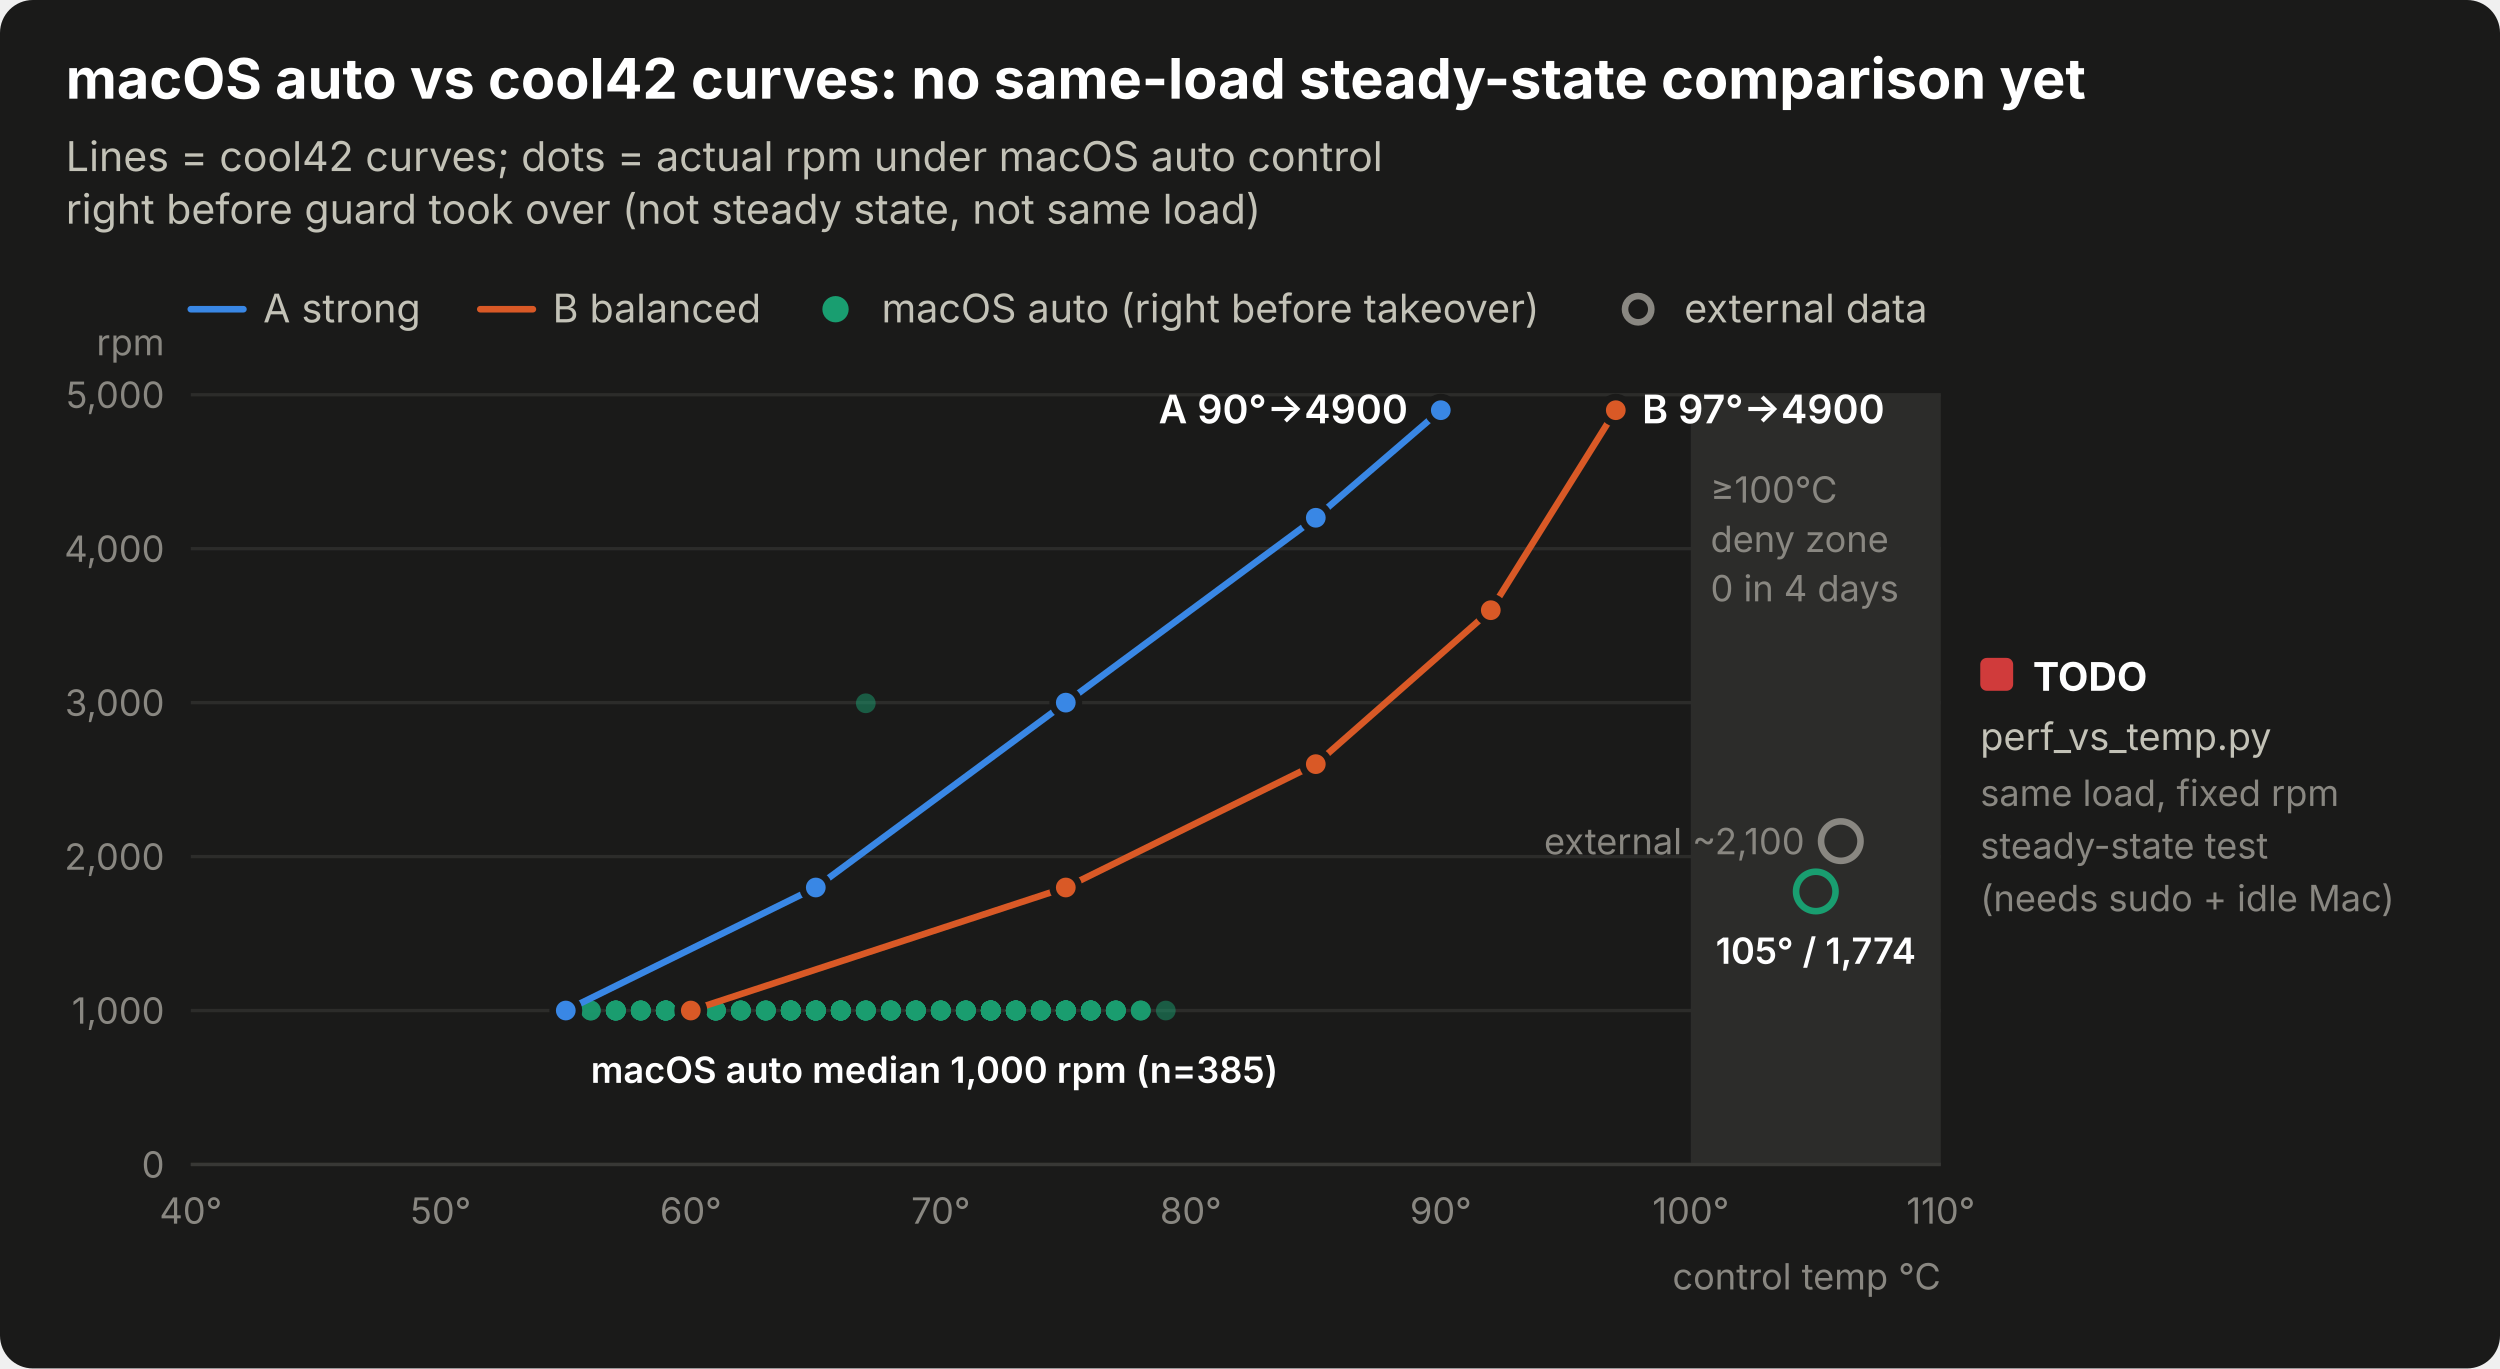
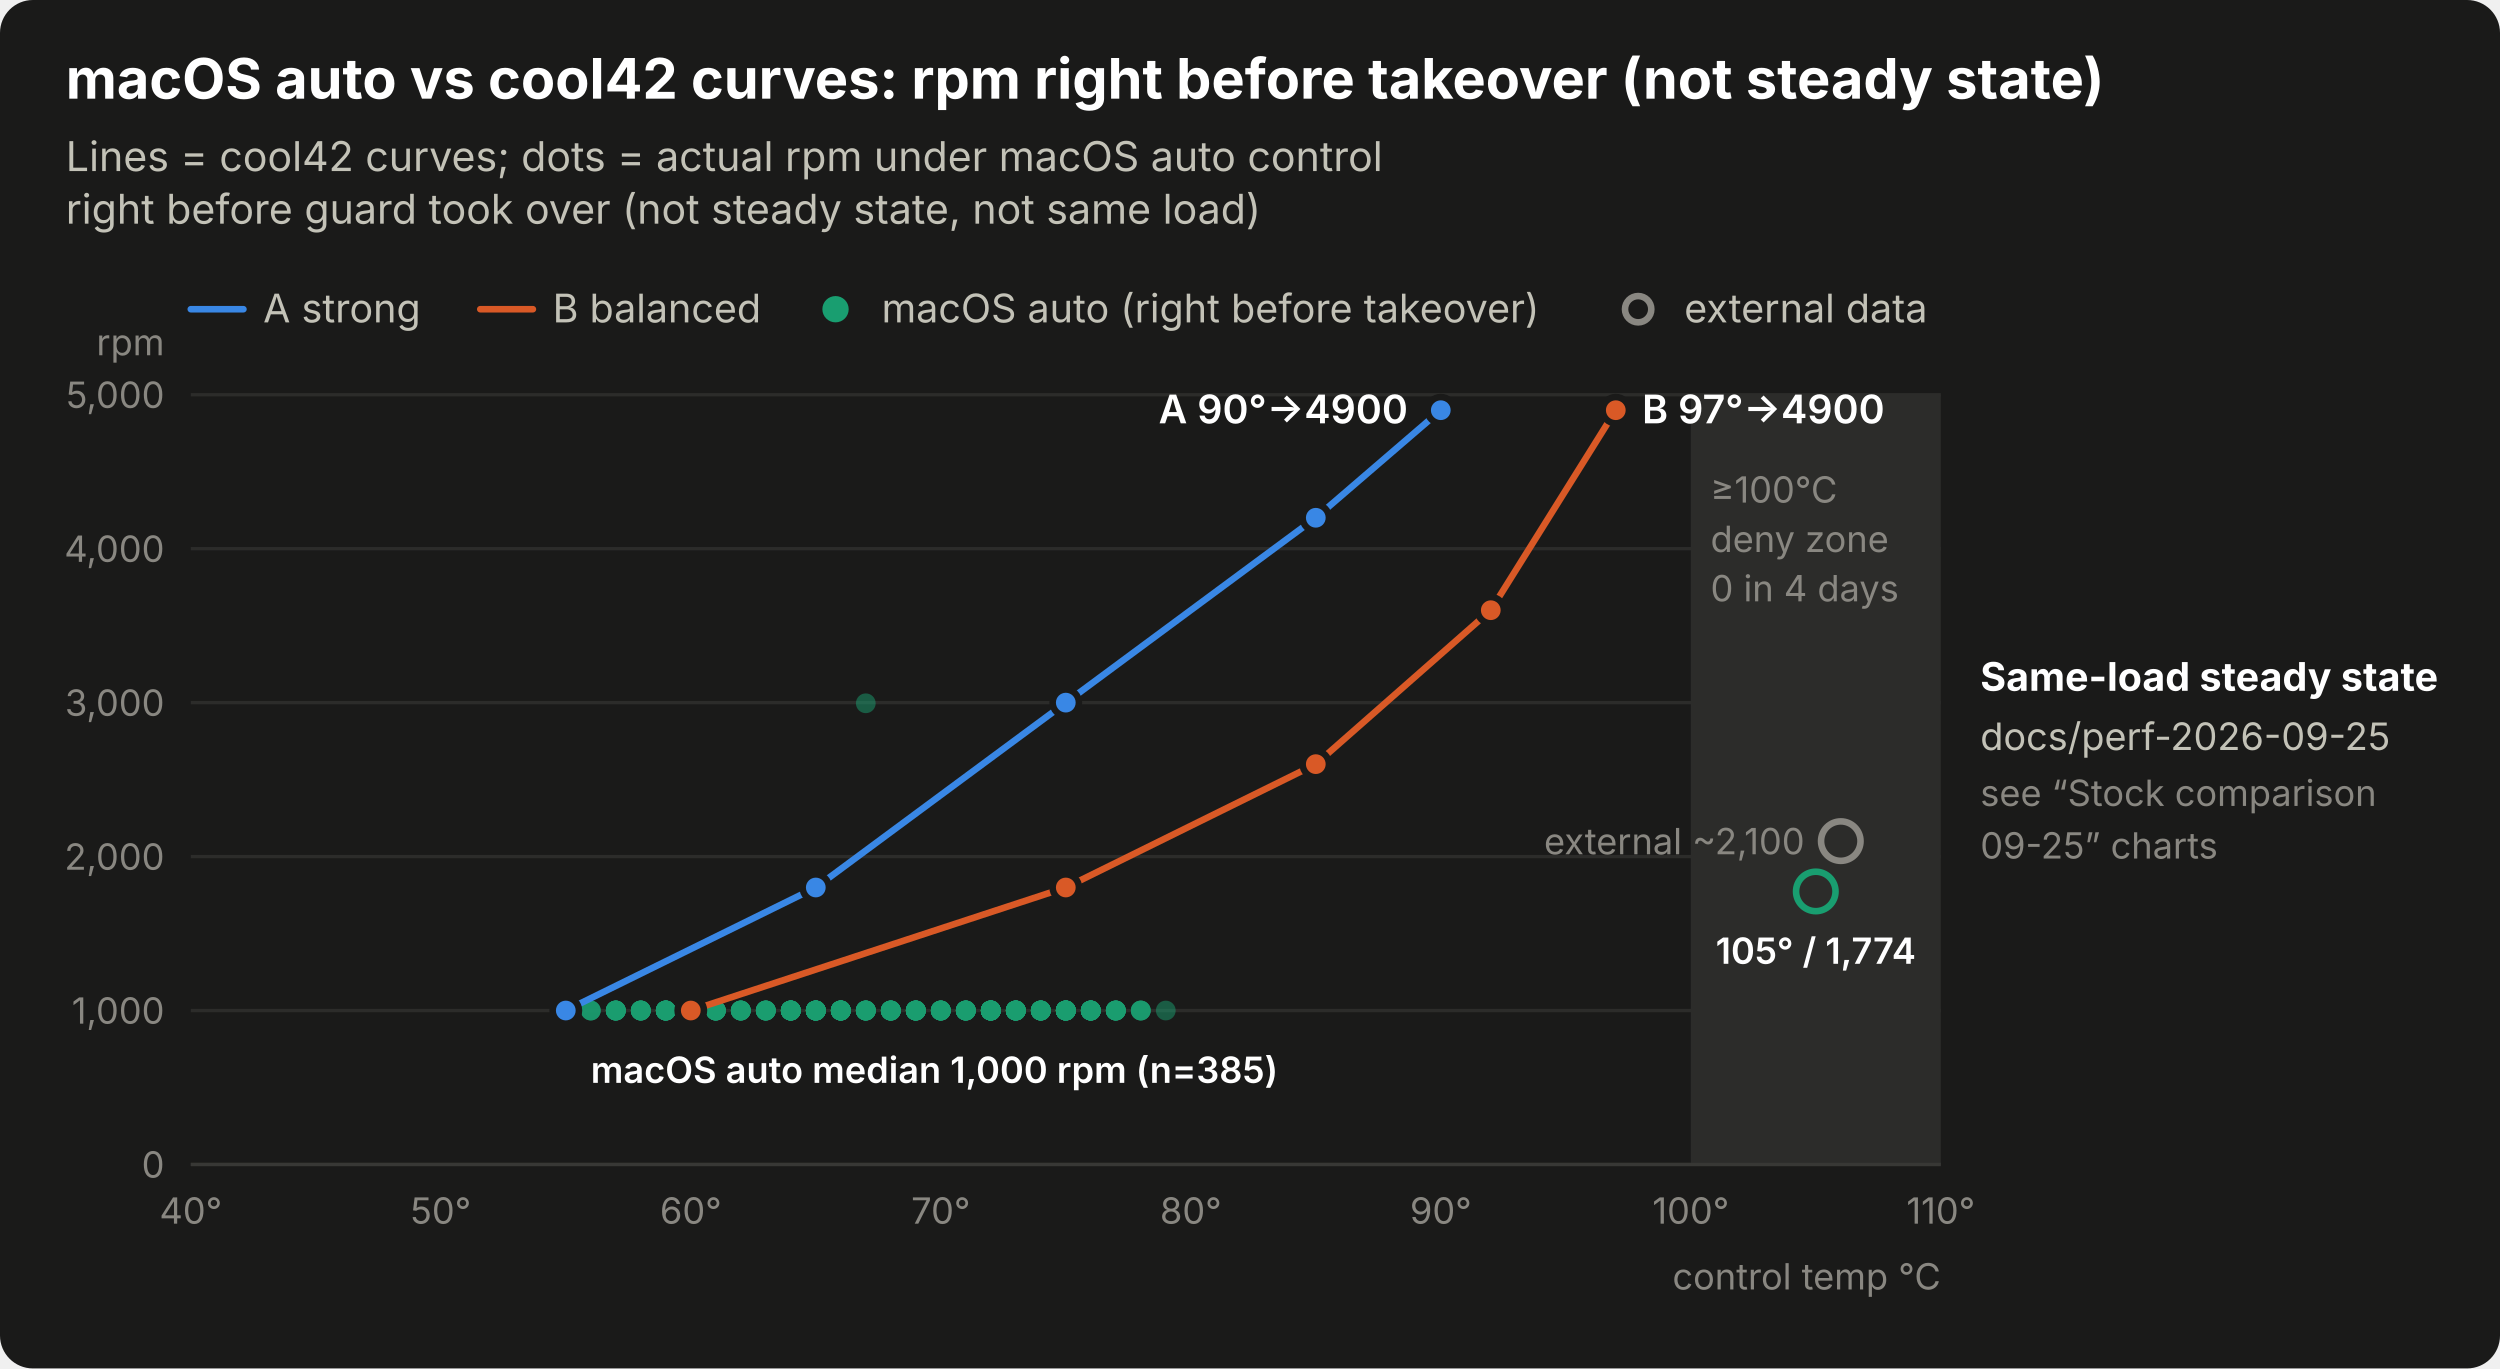
- <svg xmlns="http://www.w3.org/2000/svg" viewBox="0 0 760 416" width="760" height="416" font-family="system-ui,-apple-system,'PingFang TC','Noto Sans TC','Segoe UI',sans-serif" role="img" aria-label="macOS auto vs cool42 curves: no same-load steady-state comparison yet">
+ <svg xmlns="http://www.w3.org/2000/svg" viewBox="0 0 760 416" width="760" height="416" font-family="system-ui,-apple-system,'PingFang TC','Noto Sans TC','Segoe UI',sans-serif" role="img" aria-label="macOS auto vs cool42 curves: rpm right before takeover (not steady state)">
  <rect width="760" height="416" fill="#1a1a19" rx="10" />
-   <text x="20" y="30" fill="#ffffff" font-size="17" font-weight="650">macOS auto vs cool42 curves: no same-load steady-state comparison yet</text>
+   <text x="20" y="30" fill="#ffffff" font-size="17" font-weight="650">macOS auto vs cool42 curves: rpm right before takeover (not steady state)</text>
  <text x="20" y="52" fill="#c3c2b7" font-size="12.5">Lines = cool42 curves; dots = actual rpm under macOS auto control</text>
  <text x="20" y="68" fill="#c3c2b7" font-size="12.5">right before guard took over (not steady state, not same load)</text>
  <line x1="58" x2="74" y1="94" y2="94" stroke="#3987e5" stroke-width="2" stroke-linecap="round" />
  <text x="80" y="98" fill="#c3c2b7" font-size="12">A strong</text>
  <line x1="146.0" x2="162.0" y1="94" y2="94" stroke="#d95926" stroke-width="2" stroke-linecap="round" />
  <text x="168.0" y="98" fill="#c3c2b7" font-size="12">B balanced</text>
  <circle cx="254.0" cy="94" r="4" fill="#199e70" />
  <text x="268.0" y="98" fill="#c3c2b7" font-size="12">macOS auto (right before takeover)</text>
  <circle cx="498.0" cy="94" r="4" fill="none" stroke="#898781" stroke-width="2" />
  <text x="512.0" y="98" fill="#c3c2b7" font-size="12">external data</text>
  <rect x="514.0" y="120.0" width="76.0" height="234.0" fill="#2c2c2a" />
  <line x1="58" x2="590" y1="354.0" y2="354.0" stroke="#2c2c2a" stroke-width="1" />
  <text x="50.0" y="358.0" fill="#898781" font-size="11" text-anchor="end" font-weight="400" font-variant-numeric="tabular-nums">0</text>
  <line x1="58" x2="590" y1="307.2" y2="307.2" stroke="#2c2c2a" stroke-width="1" />
  <text x="50.0" y="311.2" fill="#898781" font-size="11" text-anchor="end" font-weight="400" font-variant-numeric="tabular-nums">1,000</text>
  <line x1="58" x2="590" y1="260.4" y2="260.4" stroke="#2c2c2a" stroke-width="1" />
  <text x="50.0" y="264.4" fill="#898781" font-size="11" text-anchor="end" font-weight="400" font-variant-numeric="tabular-nums">2,000</text>
  <line x1="58" x2="590" y1="213.6" y2="213.6" stroke="#2c2c2a" stroke-width="1" />
  <text x="50.0" y="217.6" fill="#898781" font-size="11" text-anchor="end" font-weight="400" font-variant-numeric="tabular-nums">3,000</text>
  <line x1="58" x2="590" y1="166.8" y2="166.8" stroke="#2c2c2a" stroke-width="1" />
  <text x="50.0" y="170.8" fill="#898781" font-size="11" text-anchor="end" font-weight="400" font-variant-numeric="tabular-nums">4,000</text>
  <line x1="58" x2="590" y1="120.0" y2="120.0" stroke="#2c2c2a" stroke-width="1" />
  <text x="50.0" y="124.0" fill="#898781" font-size="11" text-anchor="end" font-weight="400" font-variant-numeric="tabular-nums">5,000</text>
  <text x="50.0" y="108.0" fill="#898781" font-size="11" text-anchor="end" font-weight="400">rpm</text>
  <line x1="58" x2="590" y1="354.0" y2="354.0" stroke="#383835" stroke-width="1" />
  <text x="58.0" y="372.0" fill="#898781" font-size="11" text-anchor="middle" font-weight="400">40°</text>
  <text x="134.0" y="372.0" fill="#898781" font-size="11" text-anchor="middle" font-weight="400">50°</text>
  <text x="210.0" y="372.0" fill="#898781" font-size="11" text-anchor="middle" font-weight="400">60°</text>
  <text x="286.0" y="372.0" fill="#898781" font-size="11" text-anchor="middle" font-weight="400">70°</text>
  <text x="362.0" y="372.0" fill="#898781" font-size="11" text-anchor="middle" font-weight="400">80°</text>
  <text x="438.0" y="372.0" fill="#898781" font-size="11" text-anchor="middle" font-weight="400">90°</text>
  <text x="514.0" y="372.0" fill="#898781" font-size="11" text-anchor="middle" font-weight="400">100°</text>
  <text x="590.0" y="372.0" fill="#898781" font-size="11" text-anchor="middle" font-weight="400">110°</text>
  <text x="590.0" y="392.0" fill="#898781" font-size="11" text-anchor="end" font-weight="400">control temp °C</text>
  <circle cx="331.6" cy="307.2" r="3" fill="#199e70" opacity="0.5" />
  <circle cx="346.8" cy="307.2" r="3" fill="#199e70" opacity="0.5" />
  <circle cx="179.6" cy="307.2" r="3" fill="#199e70" opacity="0.5" />
  <circle cx="232.8" cy="307.2" r="3" fill="#199e70" opacity="0.5" />
  <circle cx="172.0" cy="307.2" r="3" fill="#199e70" opacity="0.5" />
  <circle cx="248.0" cy="307.2" r="3" fill="#199e70" opacity="0.5" />
  <circle cx="179.6" cy="307.2" r="3" fill="#199e70" opacity="0.5" />
  <circle cx="346.8" cy="307.2" r="3" fill="#199e70" opacity="0.5" />
  <circle cx="248.0" cy="307.2" r="3" fill="#199e70" opacity="0.5" />
  <circle cx="248.0" cy="307.2" r="3" fill="#199e70" opacity="0.5" />
  <circle cx="263.2" cy="213.8" r="3" fill="#199e70" opacity="0.5" />
  <circle cx="210.0" cy="307.2" r="3" fill="#199e70" opacity="0.5" />
  <circle cx="278.4" cy="307.2" r="3" fill="#199e70" opacity="0.5" />
  <circle cx="286.0" cy="307.2" r="3" fill="#199e70" opacity="0.5" />
  <circle cx="240.4" cy="307.2" r="3" fill="#199e70" opacity="0.5" />
  <circle cx="324.0" cy="307.2" r="3" fill="#199e70" opacity="0.5" />
  <circle cx="278.4" cy="307.2" r="3" fill="#199e70" opacity="0.5" />
  <circle cx="316.4" cy="307.2" r="3" fill="#199e70" opacity="0.5" />
  <circle cx="278.4" cy="307.2" r="3" fill="#199e70" opacity="0.5" />
  <circle cx="225.2" cy="307.2" r="3" fill="#199e70" opacity="0.5" />
  <circle cx="324.0" cy="307.2" r="3" fill="#199e70" opacity="0.5" />
  <circle cx="324.0" cy="307.2" r="3" fill="#199e70" opacity="0.5" />
  <circle cx="248.0" cy="307.2" r="3" fill="#199e70" opacity="0.5" />
  <circle cx="210.0" cy="307.2" r="3" fill="#199e70" opacity="0.5" />
  <circle cx="324.0" cy="307.2" r="3" fill="#199e70" opacity="0.5" />
  <circle cx="339.2" cy="307.2" r="3" fill="#199e70" opacity="0.5" />
  <circle cx="301.2" cy="307.2" r="3" fill="#199e70" opacity="0.5" />
  <circle cx="324.0" cy="307.2" r="3" fill="#199e70" opacity="0.5" />
  <circle cx="278.4" cy="307.2" r="3" fill="#199e70" opacity="0.5" />
  <circle cx="301.2" cy="307.2" r="3" fill="#199e70" opacity="0.5" />
  <circle cx="346.8" cy="307.2" r="3" fill="#199e70" opacity="0.5" />
  <circle cx="286.0" cy="307.2" r="3" fill="#199e70" opacity="0.5" />
  <circle cx="248.0" cy="307.2" r="3" fill="#199e70" opacity="0.5" />
  <circle cx="331.6" cy="307.2" r="3" fill="#199e70" opacity="0.5" />
  <circle cx="324.0" cy="307.2" r="3" fill="#199e70" opacity="0.5" />
  <circle cx="194.8" cy="307.2" r="3" fill="#199e70" opacity="0.5" />
  <circle cx="202.4" cy="307.2" r="3" fill="#199e70" opacity="0.5" />
  <circle cx="308.8" cy="307.2" r="3" fill="#199e70" opacity="0.5" />
  <circle cx="308.8" cy="307.2" r="3" fill="#199e70" opacity="0.5" />
  <circle cx="301.2" cy="307.2" r="3" fill="#199e70" opacity="0.5" />
  <circle cx="301.2" cy="307.2" r="3" fill="#199e70" opacity="0.5" />
  <circle cx="202.4" cy="307.2" r="3" fill="#199e70" opacity="0.5" />
  <circle cx="202.4" cy="307.2" r="3" fill="#199e70" opacity="0.5" />
  <circle cx="301.2" cy="307.2" r="3" fill="#199e70" opacity="0.5" />
  <circle cx="301.2" cy="307.2" r="3" fill="#199e70" opacity="0.5" />
  <circle cx="308.8" cy="307.2" r="3" fill="#199e70" opacity="0.5" />
  <circle cx="301.2" cy="307.2" r="3" fill="#199e70" opacity="0.5" />
  <circle cx="301.2" cy="307.2" r="3" fill="#199e70" opacity="0.5" />
  <circle cx="225.2" cy="307.2" r="3" fill="#199e70" opacity="0.5" />
  <circle cx="331.6" cy="307.2" r="3" fill="#199e70" opacity="0.5" />
  <circle cx="339.2" cy="307.2" r="3" fill="#199e70" opacity="0.5" />
  <circle cx="202.4" cy="307.2" r="3" fill="#199e70" opacity="0.5" />
  <circle cx="301.2" cy="307.2" r="3" fill="#199e70" opacity="0.5" />
  <circle cx="194.8" cy="307.2" r="3" fill="#199e70" opacity="0.5" />
  <circle cx="248.0" cy="307.2" r="3" fill="#199e70" opacity="0.5" />
  <circle cx="194.8" cy="307.2" r="3" fill="#199e70" opacity="0.5" />
  <circle cx="217.6" cy="307.2" r="3" fill="#199e70" opacity="0.5" />
  <circle cx="308.8" cy="307.2" r="3" fill="#199e70" opacity="0.5" />
  <circle cx="240.4" cy="307.2" r="3" fill="#199e70" opacity="0.5" />
  <circle cx="202.4" cy="307.2" r="3" fill="#199e70" opacity="0.5" />
  <circle cx="270.8" cy="307.2" r="3" fill="#199e70" opacity="0.5" />
  <circle cx="225.2" cy="307.2" r="3" fill="#199e70" opacity="0.5" />
  <circle cx="286.0" cy="307.2" r="3" fill="#199e70" opacity="0.5" />
  <circle cx="316.4" cy="307.2" r="3" fill="#199e70" opacity="0.5" />
  <circle cx="255.6" cy="307.1" r="3" fill="#199e70" opacity="0.5" />
  <circle cx="301.2" cy="307.2" r="3" fill="#199e70" opacity="0.5" />
  <circle cx="270.8" cy="307.2" r="3" fill="#199e70" opacity="0.5" />
  <circle cx="255.6" cy="307.2" r="3" fill="#199e70" opacity="0.5" />
  <circle cx="255.6" cy="307.2" r="3" fill="#199e70" opacity="0.5" />
  <circle cx="324.0" cy="307.2" r="3" fill="#199e70" opacity="0.5" />
  <circle cx="263.2" cy="307.2" r="3" fill="#199e70" opacity="0.5" />
  <circle cx="210.0" cy="307.2" r="3" fill="#199e70" opacity="0.5" />
  <circle cx="316.4" cy="307.2" r="3" fill="#199e70" opacity="0.5" />
  <circle cx="179.6" cy="307.2" r="3" fill="#199e70" opacity="0.5" />
  <circle cx="172.0" cy="307.3" r="3" fill="#199e70" opacity="0.5" />
  <circle cx="202.4" cy="307.2" r="3" fill="#199e70" opacity="0.5" />
  <circle cx="316.4" cy="307.2" r="3" fill="#199e70" opacity="0.5" />
  <circle cx="339.2" cy="307.2" r="3" fill="#199e70" opacity="0.5" />
  <circle cx="255.6" cy="307.2" r="3" fill="#199e70" opacity="0.5" />
  <circle cx="339.2" cy="307.2" r="3" fill="#199e70" opacity="0.5" />
  <circle cx="346.8" cy="307.2" r="3" fill="#199e70" opacity="0.5" />
  <circle cx="232.8" cy="307.2" r="3" fill="#199e70" opacity="0.5" />
  <circle cx="308.8" cy="307.2" r="3" fill="#199e70" opacity="0.5" />
  <circle cx="255.6" cy="307.2" r="3" fill="#199e70" opacity="0.5" />
  <circle cx="270.8" cy="307.2" r="3" fill="#199e70" opacity="0.5" />
  <circle cx="324.0" cy="307.2" r="3" fill="#199e70" opacity="0.5" />
  <circle cx="202.4" cy="307.2" r="3" fill="#199e70" opacity="0.5" />
  <circle cx="331.6" cy="307.2" r="3" fill="#199e70" opacity="0.5" />
  <circle cx="354.4" cy="307.2" r="3" fill="#199e70" opacity="0.5" />
  <circle cx="331.6" cy="307.2" r="3" fill="#199e70" opacity="0.5" />
  <circle cx="324.0" cy="307.2" r="3" fill="#199e70" opacity="0.5" />
  <circle cx="286.0" cy="307.2" r="3" fill="#199e70" opacity="0.5" />
  <circle cx="248.0" cy="307.2" r="3" fill="#199e70" opacity="0.5" />
  <circle cx="324.0" cy="307.2" r="3" fill="#199e70" opacity="0.5" />
  <circle cx="217.6" cy="307.2" r="3" fill="#199e70" opacity="0.5" />
  <circle cx="194.8" cy="307.2" r="3" fill="#199e70" opacity="0.5" />
  <circle cx="187.2" cy="307.2" r="3" fill="#199e70" opacity="0.5" />
  <circle cx="339.2" cy="307.2" r="3" fill="#199e70" opacity="0.5" />
  <circle cx="187.2" cy="307.2" r="3" fill="#199e70" opacity="0.5" />
  <circle cx="286.0" cy="307.2" r="3" fill="#199e70" opacity="0.5" />
  <circle cx="187.2" cy="307.2" r="3" fill="#199e70" opacity="0.5" />
  <circle cx="331.6" cy="307.2" r="3" fill="#199e70" opacity="0.5" />
  <circle cx="301.2" cy="307.2" r="3" fill="#199e70" opacity="0.5" />
  <circle cx="324.0" cy="307.2" r="3" fill="#199e70" opacity="0.5" />
  <circle cx="270.8" cy="307.2" r="3" fill="#199e70" opacity="0.5" />
  <circle cx="225.2" cy="307.2" r="3" fill="#199e70" opacity="0.5" />
  <circle cx="232.8" cy="307.2" r="3" fill="#199e70" opacity="0.5" />
  <circle cx="263.2" cy="307.2" r="3" fill="#199e70" opacity="0.5" />
  <circle cx="232.8" cy="307.2" r="3" fill="#199e70" opacity="0.5" />
  <circle cx="232.8" cy="307.2" r="3" fill="#199e70" opacity="0.5" />
  <circle cx="232.8" cy="307.2" r="3" fill="#199e70" opacity="0.5" />
  <circle cx="240.4" cy="307.2" r="3" fill="#199e70" opacity="0.5" />
  <circle cx="255.6" cy="307.2" r="3" fill="#199e70" opacity="0.5" />
  <circle cx="263.2" cy="307.2" r="3" fill="#199e70" opacity="0.5" />
  <circle cx="248.0" cy="307.2" r="3" fill="#199e70" opacity="0.5" />
  <circle cx="263.2" cy="307.2" r="3" fill="#199e70" opacity="0.5" />
  <circle cx="248.0" cy="307.2" r="3" fill="#199e70" opacity="0.5" />
  <circle cx="248.0" cy="307.2" r="3" fill="#199e70" opacity="0.5" />
  <circle cx="308.8" cy="307.2" r="3" fill="#199e70" opacity="0.5" />
  <circle cx="263.2" cy="307.2" r="3" fill="#199e70" opacity="0.5" />
  <circle cx="240.4" cy="307.2" r="3" fill="#199e70" opacity="0.5" />
  <circle cx="270.8" cy="307.2" r="3" fill="#199e70" opacity="0.5" />
  <circle cx="263.2" cy="307.2" r="3" fill="#199e70" opacity="0.5" />
  <circle cx="255.6" cy="307.2" r="3" fill="#199e70" opacity="0.5" />
  <circle cx="210.0" cy="307.2" r="3" fill="#199e70" opacity="0.5" />
  <circle cx="217.6" cy="307.2" r="3" fill="#199e70" opacity="0.5" />
  <circle cx="248.0" cy="307.2" r="3" fill="#199e70" opacity="0.5" />
  <circle cx="270.8" cy="307.2" r="3" fill="#199e70" opacity="0.5" />
  <circle cx="248.0" cy="307.2" r="3" fill="#199e70" opacity="0.5" />
  <circle cx="217.6" cy="307.2" r="3" fill="#199e70" opacity="0.5" />
  <circle cx="324.0" cy="307.2" r="3" fill="#199e70" opacity="0.5" />
  <circle cx="248.0" cy="307.2" r="3" fill="#199e70" opacity="0.5" />
  <circle cx="324.0" cy="307.2" r="3" fill="#199e70" opacity="0.5" />
  <circle cx="232.8" cy="307.2" r="3" fill="#199e70" opacity="0.5" />
  <circle cx="255.6" cy="307.2" r="3" fill="#199e70" opacity="0.5" />
  <circle cx="240.4" cy="307.2" r="3" fill="#199e70" opacity="0.5" />
  <circle cx="240.4" cy="307.2" r="3" fill="#199e70" opacity="0.5" />
  <circle cx="255.6" cy="307.2" r="3" fill="#199e70" opacity="0.5" />
  <circle cx="248.0" cy="307.2" r="3" fill="#199e70" opacity="0.5" />
  <circle cx="240.4" cy="307.2" r="3" fill="#199e70" opacity="0.5" />
  <circle cx="248.0" cy="307.2" r="3" fill="#199e70" opacity="0.5" />
  <circle cx="286.0" cy="307.2" r="3" fill="#199e70" opacity="0.5" />
  <circle cx="240.4" cy="307.2" r="3" fill="#199e70" opacity="0.5" />
  <circle cx="240.4" cy="307.2" r="3" fill="#199e70" opacity="0.5" />
  <circle cx="240.4" cy="307.2" r="3" fill="#199e70" opacity="0.5" />
  <circle cx="240.4" cy="307.2" r="3" fill="#199e70" opacity="0.5" />
  <circle cx="248.0" cy="307.2" r="3" fill="#199e70" opacity="0.5" />
  <circle cx="232.8" cy="307.2" r="3" fill="#199e70" opacity="0.5" />
  <circle cx="240.4" cy="307.2" r="3" fill="#199e70" opacity="0.5" />
  <circle cx="248.0" cy="307.2" r="3" fill="#199e70" opacity="0.5" />
  <circle cx="240.4" cy="307.2" r="3" fill="#199e70" opacity="0.5" />
  <circle cx="255.6" cy="307.2" r="3" fill="#199e70" opacity="0.5" />
  <circle cx="232.8" cy="307.2" r="3" fill="#199e70" opacity="0.5" />
  <circle cx="240.4" cy="307.2" r="3" fill="#199e70" opacity="0.5" />
  <circle cx="210.0" cy="307.2" r="3" fill="#199e70" opacity="0.5" />
  <circle cx="331.6" cy="307.2" r="3" fill="#199e70" opacity="0.5" />
  <circle cx="346.8" cy="307.2" r="3" fill="#199e70" opacity="0.5" />
  <circle cx="187.2" cy="307.2" r="3" fill="#199e70" opacity="0.5" />
  <circle cx="293.6" cy="307.2" r="3" fill="#199e70" opacity="0.5" />
  <circle cx="263.2" cy="307.2" r="3" fill="#199e70" opacity="0.5" />
  <circle cx="255.6" cy="307.2" r="3" fill="#199e70" opacity="0.5" />
  <circle cx="248.0" cy="307.2" r="3" fill="#199e70" opacity="0.5" />
  <circle cx="240.4" cy="307.2" r="3" fill="#199e70" opacity="0.5" />
  <circle cx="225.2" cy="307.2" r="3" fill="#199e70" opacity="0.5" />
  <circle cx="278.4" cy="307.2" r="3" fill="#199e70" opacity="0.5" />
  <circle cx="210.0" cy="307.2" r="3" fill="#199e70" opacity="0.5" />
  <circle cx="202.4" cy="307.2" r="3" fill="#199e70" opacity="0.5" />
  <circle cx="179.6" cy="307.2" r="3" fill="#199e70" opacity="0.5" />
  <circle cx="172.0" cy="307.2" r="3" fill="#199e70" opacity="0.5" />
  <circle cx="187.2" cy="307.2" r="3" fill="#199e70" opacity="0.5" />
  <circle cx="187.2" cy="307.2" r="3" fill="#199e70" opacity="0.5" />
  <circle cx="210.0" cy="307.2" r="3" fill="#199e70" opacity="0.5" />
  <circle cx="255.6" cy="307.2" r="3" fill="#199e70" opacity="0.5" />
  <circle cx="301.2" cy="307.2" r="3" fill="#199e70" opacity="0.5" />
  <circle cx="278.4" cy="307.2" r="3" fill="#199e70" opacity="0.5" />
  <circle cx="308.8" cy="307.2" r="3" fill="#199e70" opacity="0.5" />
  <circle cx="278.4" cy="307.2" r="3" fill="#199e70" opacity="0.5" />
  <circle cx="331.6" cy="307.2" r="3" fill="#199e70" opacity="0.5" />
  <circle cx="194.8" cy="307.2" r="3" fill="#199e70" opacity="0.5" />
  <circle cx="210.0" cy="307.2" r="3" fill="#199e70" opacity="0.5" />
  <circle cx="324.0" cy="307.2" r="3" fill="#199e70" opacity="0.5" />
  <circle cx="286.0" cy="307.2" r="3" fill="#199e70" opacity="0.5" />
  <circle cx="210.0" cy="307.2" r="3" fill="#199e70" opacity="0.5" />
  <circle cx="270.8" cy="307.2" r="3" fill="#199e70" opacity="0.5" />
  <circle cx="225.2" cy="307.2" r="3" fill="#199e70" opacity="0.5" />
  <circle cx="308.8" cy="307.2" r="3" fill="#199e70" opacity="0.5" />
  <circle cx="202.4" cy="307.2" r="3" fill="#199e70" opacity="0.5" />
  <circle cx="278.4" cy="307.2" r="3" fill="#199e70" opacity="0.5" />
  <circle cx="194.8" cy="307.2" r="3" fill="#199e70" opacity="0.5" />
  <circle cx="286.0" cy="307.2" r="3" fill="#199e70" opacity="0.5" />
  <circle cx="202.4" cy="307.2" r="3" fill="#199e70" opacity="0.5" />
  <circle cx="187.2" cy="307.2" r="3" fill="#199e70" opacity="0.5" />
  <circle cx="225.2" cy="307.2" r="3" fill="#199e70" opacity="0.5" />
  <circle cx="293.6" cy="307.2" r="3" fill="#199e70" opacity="0.5" />
  <circle cx="293.6" cy="307.2" r="3" fill="#199e70" opacity="0.5" />
  <circle cx="293.6" cy="307.2" r="3" fill="#199e70" opacity="0.5" />
  <circle cx="301.2" cy="307.2" r="3" fill="#199e70" opacity="0.5" />
  <circle cx="339.2" cy="307.2" r="3" fill="#199e70" opacity="0.5" />
  <circle cx="293.6" cy="307.2" r="3" fill="#199e70" opacity="0.5" />
  <circle cx="293.6" cy="307.2" r="3" fill="#199e70" opacity="0.5" />
  <circle cx="308.8" cy="307.2" r="3" fill="#199e70" opacity="0.5" />
  <circle cx="301.2" cy="307.2" r="3" fill="#199e70" opacity="0.5" />
  <circle cx="301.2" cy="307.2" r="3" fill="#199e70" opacity="0.5" />
  <circle cx="293.6" cy="307.2" r="3" fill="#199e70" opacity="0.5" />
  <circle cx="301.2" cy="307.2" r="3" fill="#199e70" opacity="0.5" />
  <circle cx="339.2" cy="307.2" r="3" fill="#199e70" opacity="0.5" />
  <circle cx="316.4" cy="307.2" r="3" fill="#199e70" opacity="0.5" />
  <circle cx="293.6" cy="307.2" r="3" fill="#199e70" opacity="0.5" />
  <circle cx="301.2" cy="307.2" r="3" fill="#199e70" opacity="0.5" />
  <circle cx="293.6" cy="307.2" r="3" fill="#199e70" opacity="0.5" />
  <circle cx="301.2" cy="307.2" r="3" fill="#199e70" opacity="0.5" />
  <circle cx="301.2" cy="307.2" r="3" fill="#199e70" opacity="0.5" />
  <circle cx="301.2" cy="307.2" r="3" fill="#199e70" opacity="0.5" />
  <circle cx="301.2" cy="307.2" r="3" fill="#199e70" opacity="0.5" />
  <circle cx="308.8" cy="307.2" r="3" fill="#199e70" opacity="0.5" />
  <circle cx="255.6" cy="307.2" r="3" fill="#199e70" opacity="0.5" />
  <circle cx="202.4" cy="307.2" r="3" fill="#199e70" opacity="0.5" />
  <circle cx="225.2" cy="307.2" r="3" fill="#199e70" opacity="0.5" />
  <circle cx="331.6" cy="307.2" r="3" fill="#199e70" opacity="0.5" />
  <circle cx="331.6" cy="307.2" r="3" fill="#199e70" opacity="0.5" />
  <circle cx="255.6" cy="307.2" r="3" fill="#199e70" opacity="0.5" />
  <circle cx="194.8" cy="307.2" r="3" fill="#199e70" opacity="0.5" />
  <circle cx="339.2" cy="307.2" r="3" fill="#199e70" opacity="0.5" />
  <circle cx="217.6" cy="307.2" r="3" fill="#199e70" opacity="0.5" />
  <circle cx="202.4" cy="307.2" r="3" fill="#199e70" opacity="0.5" />
  <circle cx="202.4" cy="307.2" r="3" fill="#199e70" opacity="0.5" />
  <circle cx="308.8" cy="307.2" r="3" fill="#199e70" opacity="0.5" />
  <circle cx="308.8" cy="307.2" r="3" fill="#199e70" opacity="0.5" />
  <circle cx="308.8" cy="307.2" r="3" fill="#199e70" opacity="0.5" />
  <circle cx="316.4" cy="307.2" r="3" fill="#199e70" opacity="0.5" />
  <circle cx="308.8" cy="307.2" r="3" fill="#199e70" opacity="0.5" />
  <circle cx="316.4" cy="307.2" r="3" fill="#199e70" opacity="0.5" />
  <circle cx="324.0" cy="307.2" r="3" fill="#199e70" opacity="0.5" />
  <circle cx="278.4" cy="307.2" r="3" fill="#199e70" opacity="0.5" />
  <circle cx="301.2" cy="307.2" r="3" fill="#199e70" opacity="0.5" />
  <circle cx="324.0" cy="307.2" r="3" fill="#199e70" opacity="0.5" />
  <circle cx="308.8" cy="307.2" r="3" fill="#199e70" opacity="0.5" />
  <circle cx="308.8" cy="307.2" r="3" fill="#199e70" opacity="0.5" />
  <circle cx="339.2" cy="307.2" r="3" fill="#199e70" opacity="0.5" />
  <circle cx="316.4" cy="307.2" r="3" fill="#199e70" opacity="0.5" />
  <circle cx="316.4" cy="307.2" r="3" fill="#199e70" opacity="0.5" />
  <circle cx="301.2" cy="307.2" r="3" fill="#199e70" opacity="0.5" />
  <circle cx="316.4" cy="307.2" r="3" fill="#199e70" opacity="0.5" />
  <circle cx="316.4" cy="307.2" r="3" fill="#199e70" opacity="0.5" />
  <circle cx="194.8" cy="307.2" r="3" fill="#199e70" opacity="0.5" />
  <circle cx="324.0" cy="307.2" r="3" fill="#199e70" opacity="0.5" />
  <circle cx="217.6" cy="307.2" r="3" fill="#199e70" opacity="0.5" />
  <circle cx="217.6" cy="307.2" r="3" fill="#199e70" opacity="0.5" />
  <circle cx="240.4" cy="307.2" r="3" fill="#199e70" opacity="0.5" />
  <circle cx="187.2" cy="307.2" r="3" fill="#199e70" opacity="0.5" />
  <circle cx="187.2" cy="307.2" r="3" fill="#199e70" opacity="0.5" />
  <circle cx="308.8" cy="307.2" r="3" fill="#199e70" opacity="0.5" />
  <circle cx="263.2" cy="307.2" r="3" fill="#199e70" opacity="0.5" />
  <circle cx="278.4" cy="307.2" r="3" fill="#199e70" opacity="0.5" />
  <circle cx="286.0" cy="307.2" r="3" fill="#199e70" opacity="0.5" />
  <circle cx="331.6" cy="307.2" r="3" fill="#199e70" opacity="0.5" />
  <circle cx="293.6" cy="307.2" r="3" fill="#199e70" opacity="0.5" />
  <circle cx="324.0" cy="307.2" r="3" fill="#199e70" opacity="0.5" />
  <circle cx="225.2" cy="307.2" r="3" fill="#199e70" opacity="0.5" />
  <circle cx="202.4" cy="307.2" r="3" fill="#199e70" opacity="0.5" />
  <circle cx="278.4" cy="307.2" r="3" fill="#199e70" opacity="0.5" />
  <circle cx="278.4" cy="307.2" r="3" fill="#199e70" opacity="0.5" />
  <circle cx="194.8" cy="307.2" r="3" fill="#199e70" opacity="0.5" />
  <circle cx="202.4" cy="307.2" r="3" fill="#199e70" opacity="0.5" />
  <circle cx="248.0" cy="307.2" r="3" fill="#199e70" opacity="0.5" />
  <circle cx="255.6" cy="307.2" r="3" fill="#199e70" opacity="0.5" />
  <circle cx="270.8" cy="307.2" r="3" fill="#199e70" opacity="0.5" />
  <circle cx="331.6" cy="307.2" r="3" fill="#199e70" opacity="0.5" />
  <circle cx="248.0" cy="307.2" r="3" fill="#199e70" opacity="0.5" />
  <circle cx="278.4" cy="307.2" r="3" fill="#199e70" opacity="0.5" />
  <circle cx="210.0" cy="307.2" r="3" fill="#199e70" opacity="0.5" />
  <circle cx="263.2" cy="307.2" r="3" fill="#199e70" opacity="0.5" />
  <circle cx="270.8" cy="307.2" r="3" fill="#199e70" opacity="0.5" />
  <circle cx="316.4" cy="307.2" r="3" fill="#199e70" opacity="0.5" />
  <circle cx="293.6" cy="307.2" r="3" fill="#199e70" opacity="0.5" />
  <circle cx="339.2" cy="307.2" r="3" fill="#199e70" opacity="0.5" />
  <circle cx="255.6" cy="307.2" r="3" fill="#199e70" opacity="0.5" />
  <circle cx="331.6" cy="307.2" r="3" fill="#199e70" opacity="0.5" />
  <circle cx="324.0" cy="307.2" r="3" fill="#199e70" opacity="0.5" />
  <circle cx="194.8" cy="307.2" r="3" fill="#199e70" opacity="0.5" />
  <circle cx="270.8" cy="307.3" r="3" fill="#199e70" opacity="0.5" />
  <circle cx="324.0" cy="307.2" r="3" fill="#199e70" opacity="0.5" />
  <circle cx="270.8" cy="307.2" r="3" fill="#199e70" opacity="0.5" />
  <circle cx="263.2" cy="307.2" r="3" fill="#199e70" opacity="0.5" />
  <circle cx="301.2" cy="307.1" r="3" fill="#199e70" opacity="0.5" />
  <circle cx="263.2" cy="307.2" r="3" fill="#199e70" opacity="0.5" />
  <circle cx="278.4" cy="307.2" r="3" fill="#199e70" opacity="0.5" />
  <circle cx="240.4" cy="307.2" r="3" fill="#199e70" opacity="0.5" />
  <circle cx="270.8" cy="307.2" r="3" fill="#199e70" opacity="0.5" />
  <circle cx="240.4" cy="307.2" r="3" fill="#199e70" opacity="0.5" />
  <circle cx="240.4" cy="307.2" r="3" fill="#199e70" opacity="0.5" />
  <circle cx="263.2" cy="307.2" r="3" fill="#199e70" opacity="0.5" />
  <circle cx="240.4" cy="307.2" r="3" fill="#199e70" opacity="0.5" />
  <circle cx="248.0" cy="307.2" r="3" fill="#199e70" opacity="0.5" />
  <circle cx="263.2" cy="307.2" r="3" fill="#199e70" opacity="0.5" />
  <circle cx="308.8" cy="307.2" r="3" fill="#199e70" opacity="0.5" />
  <circle cx="255.6" cy="307.2" r="3" fill="#199e70" opacity="0.5" />
  <circle cx="217.6" cy="307.2" r="3" fill="#199e70" opacity="0.5" />
  <circle cx="270.8" cy="307.2" r="3" fill="#199e70" opacity="0.5" />
  <circle cx="217.6" cy="307.2" r="3" fill="#199e70" opacity="0.5" />
  <circle cx="301.2" cy="307.2" r="3" fill="#199e70" opacity="0.5" />
  <circle cx="255.6" cy="307.2" r="3" fill="#199e70" opacity="0.5" />
  <circle cx="255.6" cy="307.2" r="3" fill="#199e70" opacity="0.5" />
  <circle cx="210.0" cy="307.2" r="3" fill="#199e70" opacity="0.5" />
  <circle cx="210.0" cy="307.2" r="3" fill="#199e70" opacity="0.5" />
  <circle cx="240.4" cy="307.2" r="3" fill="#199e70" opacity="0.5" />
  <circle cx="270.8" cy="307.2" r="3" fill="#199e70" opacity="0.5" />
  <circle cx="225.2" cy="307.2" r="3" fill="#199e70" opacity="0.5" />
  <circle cx="308.8" cy="307.2" r="3" fill="#199e70" opacity="0.5" />
  <circle cx="240.4" cy="307.2" r="3" fill="#199e70" opacity="0.5" />
  <circle cx="293.6" cy="307.2" r="3" fill="#199e70" opacity="0.5" />
  <circle cx="248.0" cy="307.2" r="3" fill="#199e70" opacity="0.5" />
  <circle cx="270.8" cy="307.2" r="3" fill="#199e70" opacity="0.5" />
  <circle cx="232.8" cy="307.2" r="3" fill="#199e70" opacity="0.5" />
  <circle cx="255.6" cy="307.2" r="3" fill="#199e70" opacity="0.5" />
  <circle cx="187.2" cy="307.2" r="3" fill="#199e70" opacity="0.5" />
  <circle cx="286.0" cy="307.2" r="3" fill="#199e70" opacity="0.5" />
  <circle cx="308.8" cy="307.2" r="3" fill="#199e70" opacity="0.5" />
  <circle cx="339.2" cy="307.2" r="3" fill="#199e70" opacity="0.5" />
  <circle cx="308.8" cy="307.2" r="3" fill="#199e70" opacity="0.5" />
  <circle cx="293.6" cy="307.2" r="3" fill="#199e70" opacity="0.5" />
  <circle cx="278.4" cy="307.2" r="3" fill="#199e70" opacity="0.5" />
  <circle cx="301.2" cy="307.2" r="3" fill="#199e70" opacity="0.5" />
  <circle cx="301.2" cy="307.2" r="3" fill="#199e70" opacity="0.5" />
  <circle cx="324.0" cy="307.2" r="3" fill="#199e70" opacity="0.5" />
  <circle cx="293.6" cy="307.2" r="3" fill="#199e70" opacity="0.5" />
  <circle cx="286.0" cy="307.2" r="3" fill="#199e70" opacity="0.5" />
  <circle cx="270.8" cy="307.2" r="3" fill="#199e70" opacity="0.5" />
  <circle cx="210.0" cy="307.2" r="3" fill="#199e70" opacity="0.5" />
  <circle cx="316.4" cy="307.2" r="3" fill="#199e70" opacity="0.5" />
  <circle cx="324.0" cy="307.2" r="3" fill="#199e70" opacity="0.5" />
  <circle cx="255.6" cy="307.2" r="3" fill="#199e70" opacity="0.5" />
  <circle cx="210.0" cy="307.2" r="3" fill="#199e70" opacity="0.5" />
  <circle cx="278.4" cy="307.2" r="3" fill="#199e70" opacity="0.5" />
  <circle cx="293.6" cy="307.2" r="3" fill="#199e70" opacity="0.5" />
  <circle cx="316.4" cy="307.2" r="3" fill="#199e70" opacity="0.5" />
  <circle cx="316.4" cy="307.2" r="3" fill="#199e70" opacity="0.5" />
  <circle cx="225.2" cy="307.2" r="3" fill="#199e70" opacity="0.5" />
  <circle cx="316.4" cy="307.2" r="3" fill="#199e70" opacity="0.5" />
  <circle cx="293.6" cy="307.2" r="3" fill="#199e70" opacity="0.5" />
  <circle cx="202.4" cy="307.2" r="3" fill="#199e70" opacity="0.5" />
  <circle cx="278.4" cy="307.2" r="3" fill="#199e70" opacity="0.5" />
  <circle cx="187.2" cy="307.2" r="3" fill="#199e70" opacity="0.5" />
  <circle cx="248.0" cy="307.2" r="3" fill="#199e70" opacity="0.5" />
  <circle cx="316.4" cy="307.2" r="3" fill="#199e70" opacity="0.5" />
  <circle cx="286.0" cy="307.2" r="3" fill="#199e70" opacity="0.5" />
  <circle cx="217.6" cy="307.2" r="3" fill="#199e70" opacity="0.5" />
  <circle cx="210.0" cy="307.2" r="3" fill="#199e70" opacity="0.5" />
  <circle cx="286.0" cy="307.2" r="3" fill="#199e70" opacity="0.5" />
  <circle cx="331.6" cy="307.2" r="3" fill="#199e70" opacity="0.5" />
  <circle cx="194.8" cy="307.2" r="3" fill="#199e70" opacity="0.5" />
  <circle cx="232.8" cy="307.2" r="3" fill="#199e70" opacity="0.5" />
  <circle cx="324.0" cy="307.2" r="3" fill="#199e70" opacity="0.5" />
  <circle cx="187.2" cy="307.2" r="3" fill="#199e70" opacity="0.5" />
  <circle cx="202.4" cy="307.2" r="3" fill="#199e70" opacity="0.5" />
  <circle cx="210.0" cy="307.2" r="3" fill="#199e70" opacity="0.5" />
  <circle cx="324.0" cy="307.2" r="3" fill="#199e70" opacity="0.5" />
  <circle cx="308.8" cy="307.2" r="3" fill="#199e70" opacity="0.5" />
  <circle cx="202.4" cy="307.2" r="3" fill="#199e70" opacity="0.5" />
  <circle cx="324.0" cy="307.2" r="3" fill="#199e70" opacity="0.5" />
  <circle cx="210.0" cy="307.2" r="3" fill="#199e70" opacity="0.5" />
  <circle cx="255.6" cy="307.2" r="3" fill="#199e70" opacity="0.5" />
  <circle cx="324.0" cy="307.2" r="3" fill="#199e70" opacity="0.5" />
  <circle cx="331.6" cy="307.2" r="3" fill="#199e70" opacity="0.5" />
  <circle cx="331.6" cy="307.2" r="3" fill="#199e70" opacity="0.5" />
  <circle cx="331.6" cy="307.2" r="3" fill="#199e70" opacity="0.5" />
  <circle cx="286.0" cy="307.2" r="3" fill="#199e70" opacity="0.5" />
  <circle cx="324.0" cy="307.2" r="3" fill="#199e70" opacity="0.5" />
  <circle cx="339.2" cy="307.2" r="3" fill="#199e70" opacity="0.5" />
  <circle cx="331.6" cy="307.2" r="3" fill="#199e70" opacity="0.5" />
  <circle cx="324.0" cy="307.2" r="3" fill="#199e70" opacity="0.5" />
  <circle cx="255.6" cy="307.2" r="3" fill="#199e70" opacity="0.5" />
  <circle cx="331.6" cy="307.2" r="3" fill="#199e70" opacity="0.5" />
  <circle cx="301.2" cy="307.2" r="3" fill="#199e70" opacity="0.5" />
  <circle cx="316.4" cy="307.2" r="3" fill="#199e70" opacity="0.5" />
  <circle cx="217.6" cy="307.2" r="3" fill="#199e70" opacity="0.5" />
  <circle cx="248.0" cy="307.2" r="3" fill="#199e70" opacity="0.5" />
  <circle cx="217.6" cy="307.2" r="3" fill="#199e70" opacity="0.5" />
  <circle cx="278.4" cy="307.2" r="3" fill="#199e70" opacity="0.5" />
  <circle cx="210.0" cy="307.2" r="3" fill="#199e70" opacity="0.5" />
  <circle cx="248.0" cy="307.2" r="3" fill="#199e70" opacity="0.5" />
  <circle cx="263.2" cy="307.2" r="3" fill="#199e70" opacity="0.5" />
  <circle cx="278.4" cy="307.2" r="3" fill="#199e70" opacity="0.5" />
  <circle cx="331.6" cy="307.2" r="3" fill="#199e70" opacity="0.5" />
  <circle cx="217.6" cy="307.2" r="3" fill="#199e70" opacity="0.5" />
  <path d="M172.0,307.2 L248.0,269.8 L324.0,213.6 L400.0,157.4 L438.0,124.7" fill="none" stroke="#3987e5" stroke-width="2" stroke-linejoin="round" stroke-linecap="round" opacity="1" />
  <circle cx="172.0" cy="307.2" r="4" fill="#3987e5" stroke="#1a1a19" stroke-width="2" opacity="1" />
  <circle cx="248.0" cy="269.8" r="4" fill="#3987e5" stroke="#1a1a19" stroke-width="2" opacity="1" />
  <circle cx="324.0" cy="213.6" r="4" fill="#3987e5" stroke="#1a1a19" stroke-width="2" opacity="1" />
  <circle cx="400.0" cy="157.4" r="4" fill="#3987e5" stroke="#1a1a19" stroke-width="2" opacity="1" />
  <circle cx="438.0" cy="124.7" r="4" fill="#3987e5" stroke="#1a1a19" stroke-width="2" opacity="1" />
  <path d="M210.0,307.2 L324.0,269.8 L400.0,232.3 L453.2,185.5 L491.2,124.7" fill="none" stroke="#d95926" stroke-width="2" stroke-linejoin="round" stroke-linecap="round" opacity="1" />
  <circle cx="210.0" cy="307.2" r="4" fill="#d95926" stroke="#1a1a19" stroke-width="2" opacity="1" />
  <circle cx="324.0" cy="269.8" r="4" fill="#d95926" stroke="#1a1a19" stroke-width="2" opacity="1" />
  <circle cx="400.0" cy="232.3" r="4" fill="#d95926" stroke="#1a1a19" stroke-width="2" opacity="1" />
  <circle cx="453.2" cy="185.5" r="4" fill="#d95926" stroke="#1a1a19" stroke-width="2" opacity="1" />
  <circle cx="491.2" cy="124.7" r="4" fill="#d95926" stroke="#1a1a19" stroke-width="2" opacity="1" />
  <text x="428.0" y="128.7" fill="#ffffff" font-size="12" text-anchor="end" font-weight="600">A 90°→4900</text>
  <text x="499.2" y="128.7" fill="#ffffff" font-size="12" text-anchor="start" font-weight="600">B 97°→4900</text>
  <circle cx="552.0" cy="271.0" r="6" fill="none" stroke="#199e70" stroke-width="2" opacity="1" />
  <text x="552.0" y="293.0" fill="#ffffff" font-size="11" text-anchor="middle" font-weight="600">105° / 1,774</text>
  <circle cx="559.6" cy="255.7" r="6" fill="none" stroke="#898781" stroke-width="2" opacity="1" />
  <text x="548.6" y="259.7" fill="#898781" font-size="11" text-anchor="end" font-weight="400">external ~2,100</text>
  <text x="520.0" y="152.8" fill="#898781" font-size="11" text-anchor="start" font-weight="400">≥100°C</text>
  <text x="520.0" y="167.8" fill="#898781" font-size="11" text-anchor="start" font-weight="400">deny zone</text>
  <text x="520.0" y="182.8" fill="#898781" font-size="11" text-anchor="start" font-weight="400">0 in 4 days</text>
-   <rect x="602" y="200" width="10" height="10" rx="2" fill="#d03b3b" />
-   <text x="618.0" y="210.0" fill="#ffffff" font-size="12" text-anchor="start" font-weight="650">TODO</text>
-   <text x="602.0" y="228.0" fill="#c3c2b7" font-size="11.5" text-anchor="start" font-weight="400">perf_vs_temp.py</text>
-   <text x="602.0" y="245.0" fill="#898781" font-size="11" text-anchor="start" font-weight="400">same load, fixed rpm</text>
-   <text x="602.0" y="261.0" fill="#898781" font-size="11" text-anchor="start" font-weight="400">steady-state test</text>
-   <text x="602.0" y="277.0" fill="#898781" font-size="11" text-anchor="start" font-weight="400">(needs sudo + idle Mac)</text>
+   <text x="602.0" y="210.0" fill="#ffffff" font-size="12" text-anchor="start" font-weight="650">Same-load steady state</text>
+   <text x="602.0" y="228.0" fill="#c3c2b7" font-size="11.5" text-anchor="start" font-weight="400">docs/perf-2026-09-25</text>
+   <text x="602.0" y="245.0" fill="#898781" font-size="11" text-anchor="start" font-weight="400">see “Stock comparison</text>
+   <text x="602.0" y="261.0" fill="#898781" font-size="11" text-anchor="start" font-weight="400">09-25” charts</text>
  <text x="179.6" y="329.2" fill="#ffffff" font-size="11" text-anchor="start" font-weight="600">macOS auto median 1,000 rpm (n=385)</text>
</svg>
